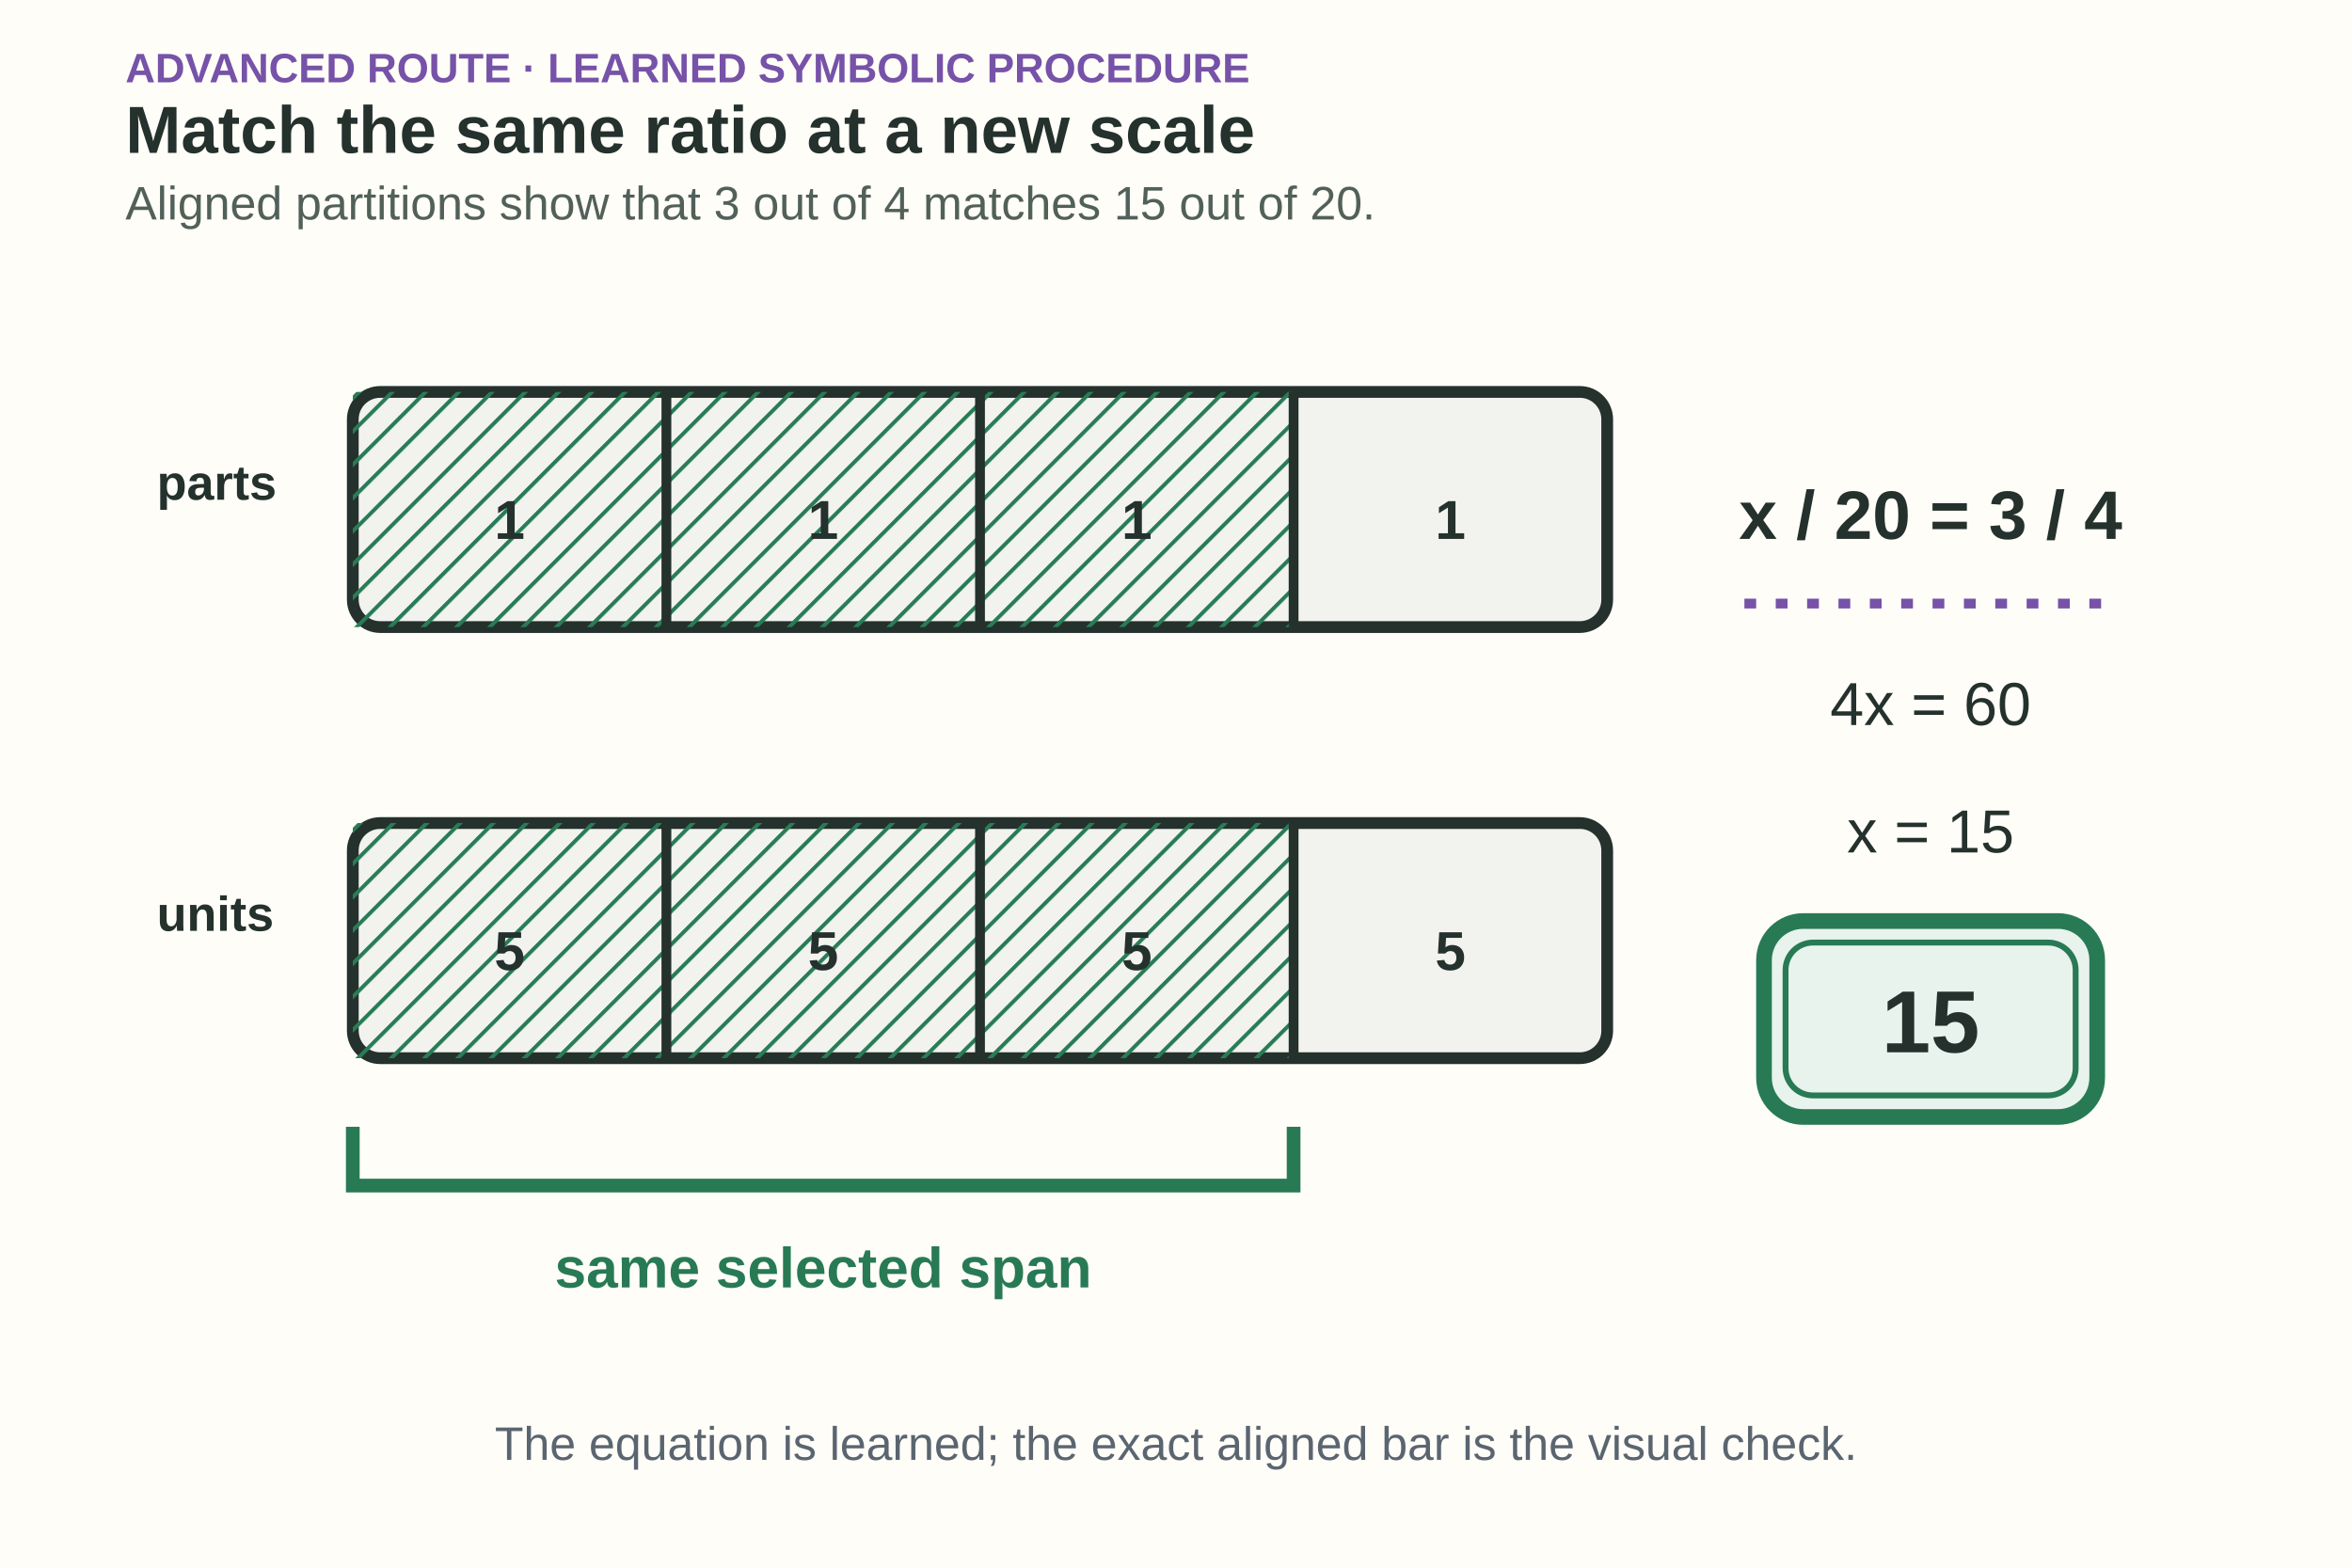
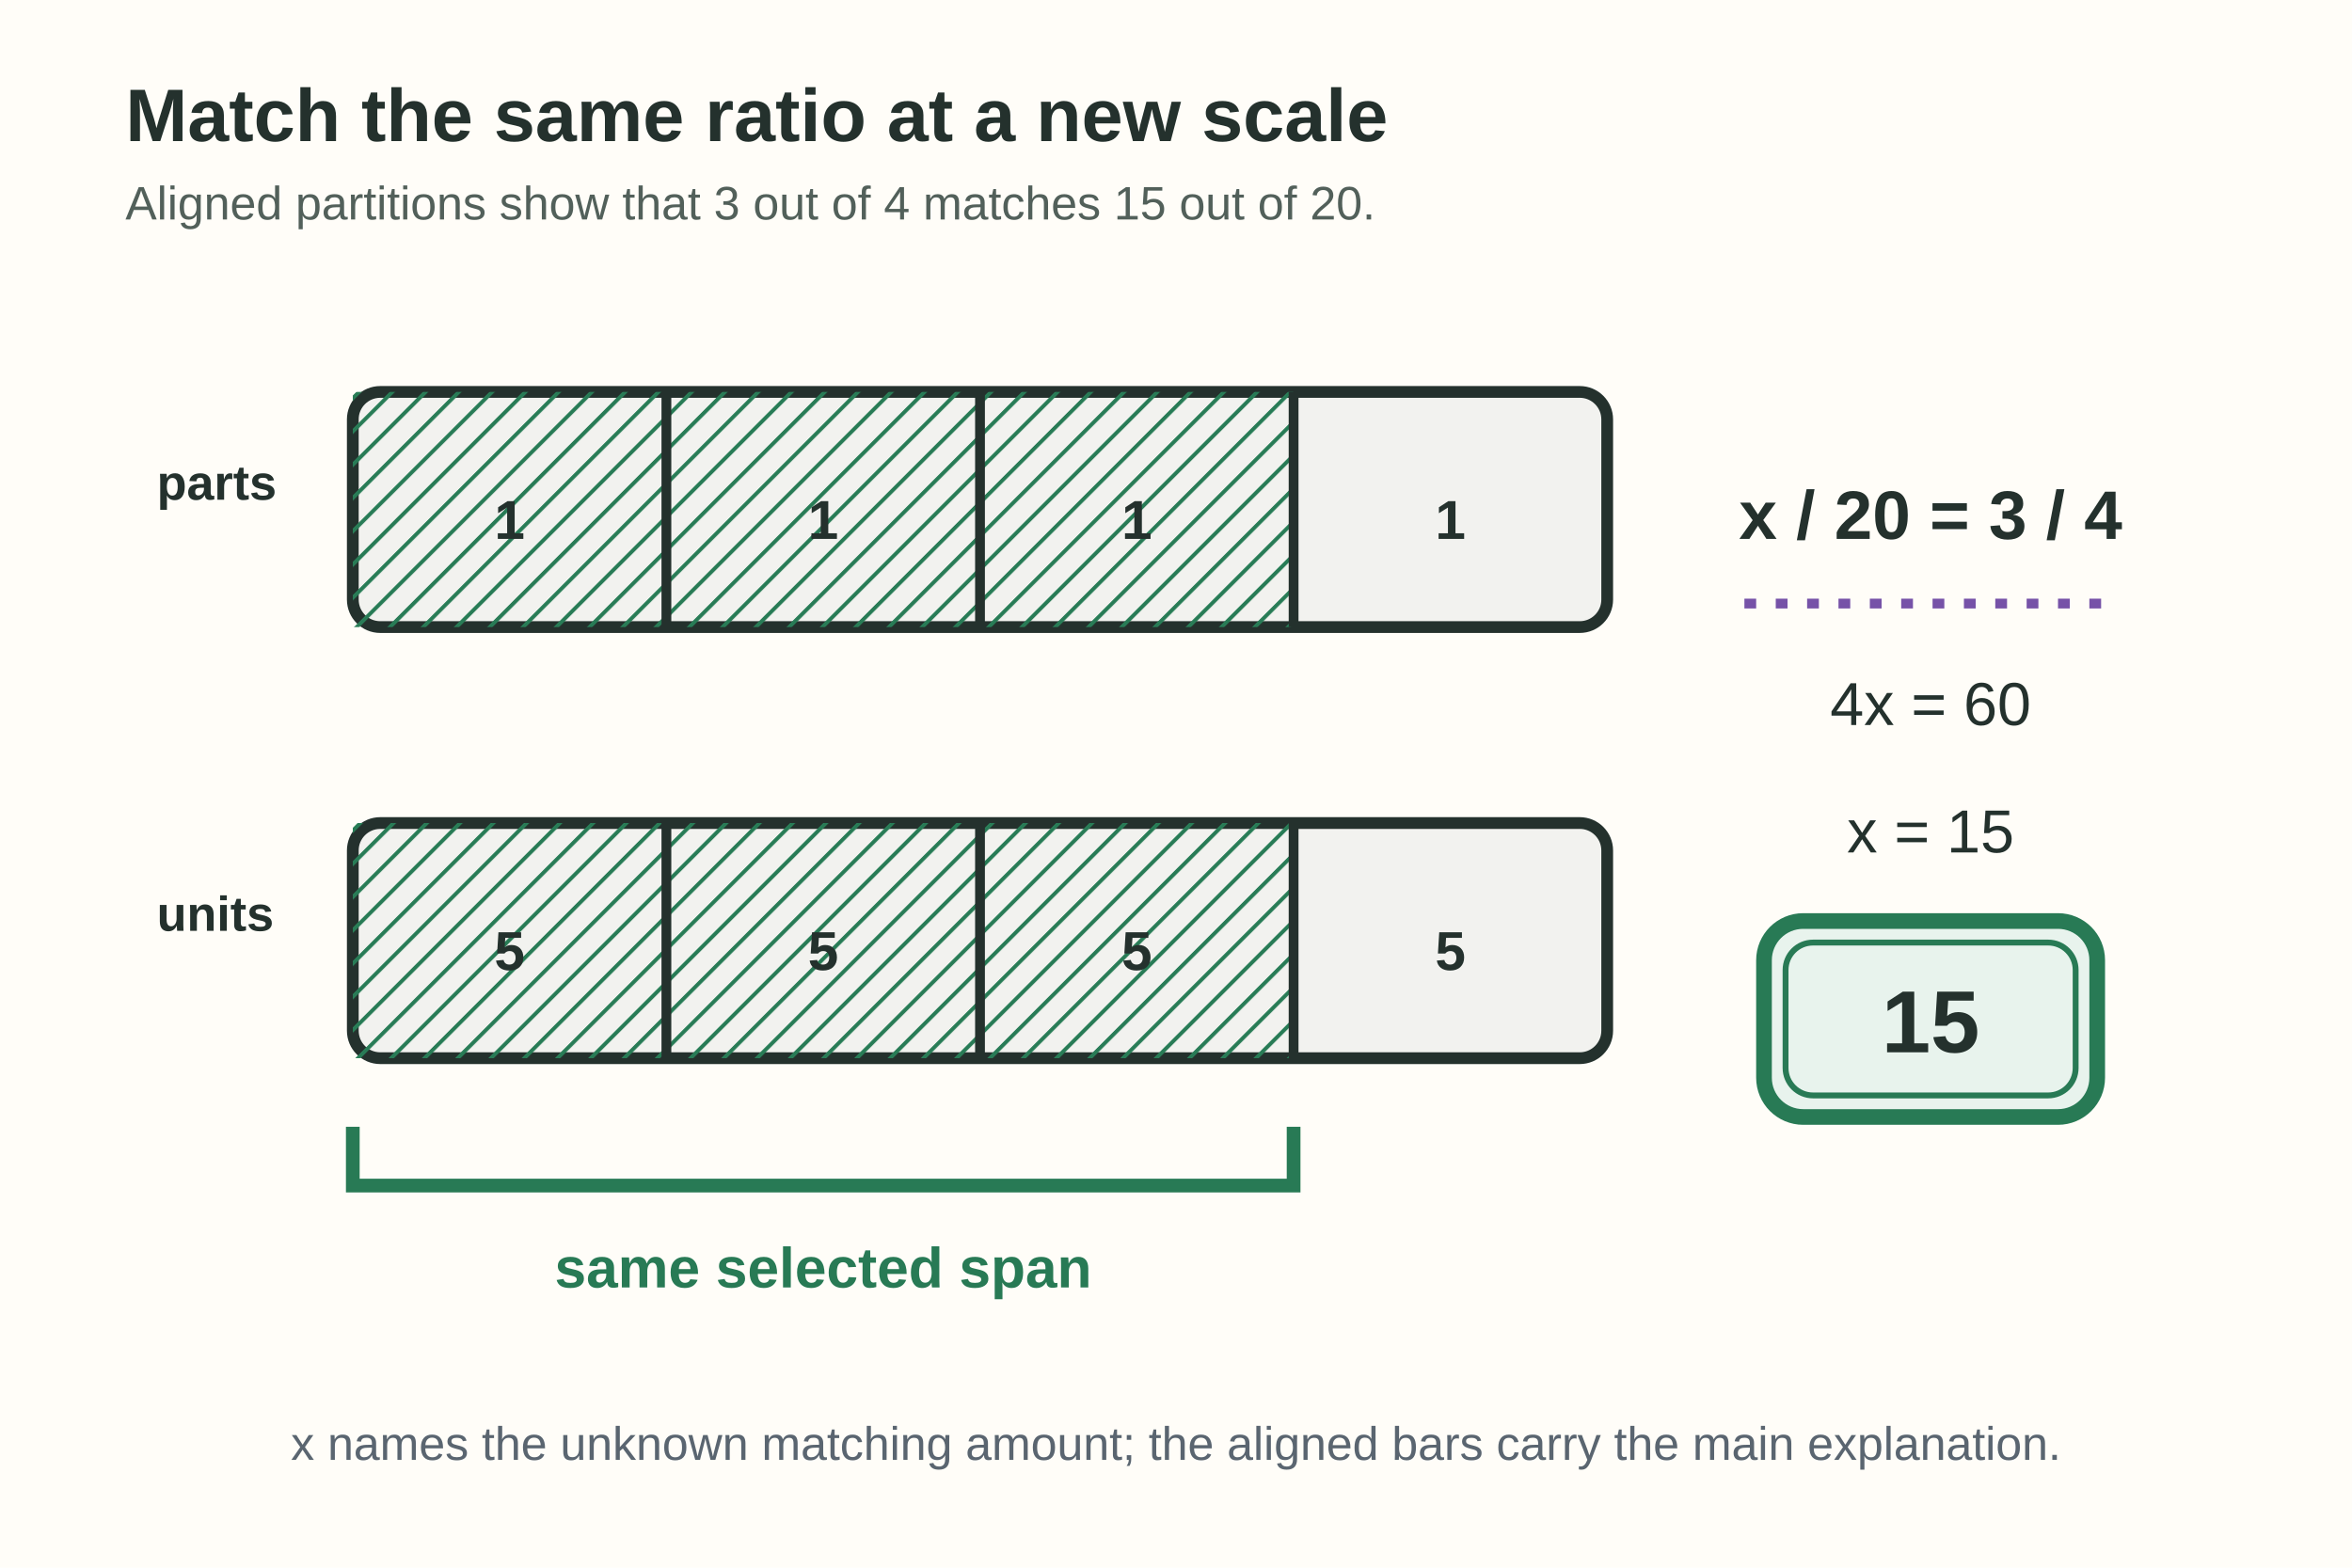
<svg xmlns="http://www.w3.org/2000/svg" data-qa-image-fixes="2026-09-08" width="1200" height="800" viewBox="0 0 1200 800" role="img" aria-labelledby="title desc" shape-rendering="geometricPrecision" text-rendering="optimizeLegibility">
  <defs>
    <pattern id="m09-hatch" width="12" height="12" patternUnits="userSpaceOnUse" patternTransform="rotate(45)">
      <line y2="12" stroke="#287A55" stroke-width="4" />
    </pattern>
  </defs>
  <rect width="1200" height="800" fill="#FFFDF8" />
-   <text x="64" y="42" font-family="Arial,sans-serif" font-size="21" font-weight="700" fill="#7652A8">ADVANCED ROUTE · LEARNED SYMBOLIC PROCEDURE</text>
-   <text x="64" y="78" font-family="Arial,sans-serif" font-size="34" font-weight="700" fill="#24312D">Match the same ratio at a new scale</text>
+   <text x="64" y="72" font-family="Arial,sans-serif" font-size="38" font-weight="700" fill="#24312D">Match the same ratio at a new scale</text>
  <text x="64" y="112" font-family="Arial,sans-serif" font-size="24" fill="#52605A">Aligned partitions show that 3 out of 4 matches 15 out of 20.</text>
  <g transform="translate(80 200)" font-family="Arial,sans-serif">
    <text x="0" y="55" font-size="25" font-weight="700" fill="#24312D">parts</text>
    <rect x="100" width="640" height="120" rx="14" fill="#F2F2EF" stroke="#24312D" stroke-width="6" />
    <path d="M100 0h480v120H100z" fill="url(#m09-hatch)" />
    <path d="M260 0v120M420 0v120M580 0v120" stroke="#24312D" stroke-width="5" />
    <g font-size="28" font-weight="700" text-anchor="middle" fill="#24312D">
      <text x="180" y="75">1</text>
      <text x="340" y="75">1</text>
      <text x="500" y="75">1</text>
      <text x="660" y="75">1</text>
    </g>
    <text x="0" y="275" font-size="25" font-weight="700" fill="#24312D">units</text>
    <rect x="100" y="220" width="640" height="120" rx="14" fill="#F2F2EF" stroke="#24312D" stroke-width="6" />
    <path d="M100 220h480v120H100z" fill="url(#m09-hatch)" />
    <path d="M260 220v120M420 220v120M580 220v120" stroke="#24312D" stroke-width="5" />
    <g font-size="28" font-weight="700" text-anchor="middle" fill="#24312D">
      <text x="180" y="295">5</text>
      <text x="340" y="295">5</text>
      <text x="500" y="295">5</text>
      <text x="660" y="295">5</text>
    </g>
    <path d="M100 375v30h480v-30" fill="none" stroke="#287A55" stroke-width="7" />
    <text x="340" y="457" text-anchor="middle" font-size="29" font-weight="700" fill="#287A55">same selected span</text>
  </g>
  <g transform="translate(875 230)" font-family="Arial,sans-serif" text-anchor="middle" fill="#24312D">
    <text x="110" y="45" font-size="35" font-weight="700">x / 20 = 3 / 4</text>
    <path d="M15 78h190" stroke="#7652A8" stroke-width="5" stroke-dasharray="6 10" />
    <text x="110" y="140" font-size="31">4x = 60</text>
    <text x="110" y="205" font-size="31">x = 15</text>
    <rect x="25" y="240" width="170" height="100" rx="20" fill="#E8F3ED" stroke="#287A55" stroke-width="8" />
    <rect x="36" y="251" width="148" height="78" rx="14" fill="none" stroke="#287A55" stroke-width="3" />
    <text x="110" y="307" font-size="45" font-weight="700">15</text>
  </g>
  <g data-qa-detail="development-note">
-     <text x="600" y="745" text-anchor="middle" font-family="Arial,sans-serif" font-size="24" fill="#5A6570">The equation is learned; the exact aligned bar is the visual check.</text>
+     <text x="600" y="745" text-anchor="middle" font-family="Arial,sans-serif" font-size="24" fill="#5A6570">x names the unknown matching amount; the aligned bars carry the main explanation.</text>
  </g>
</svg>
